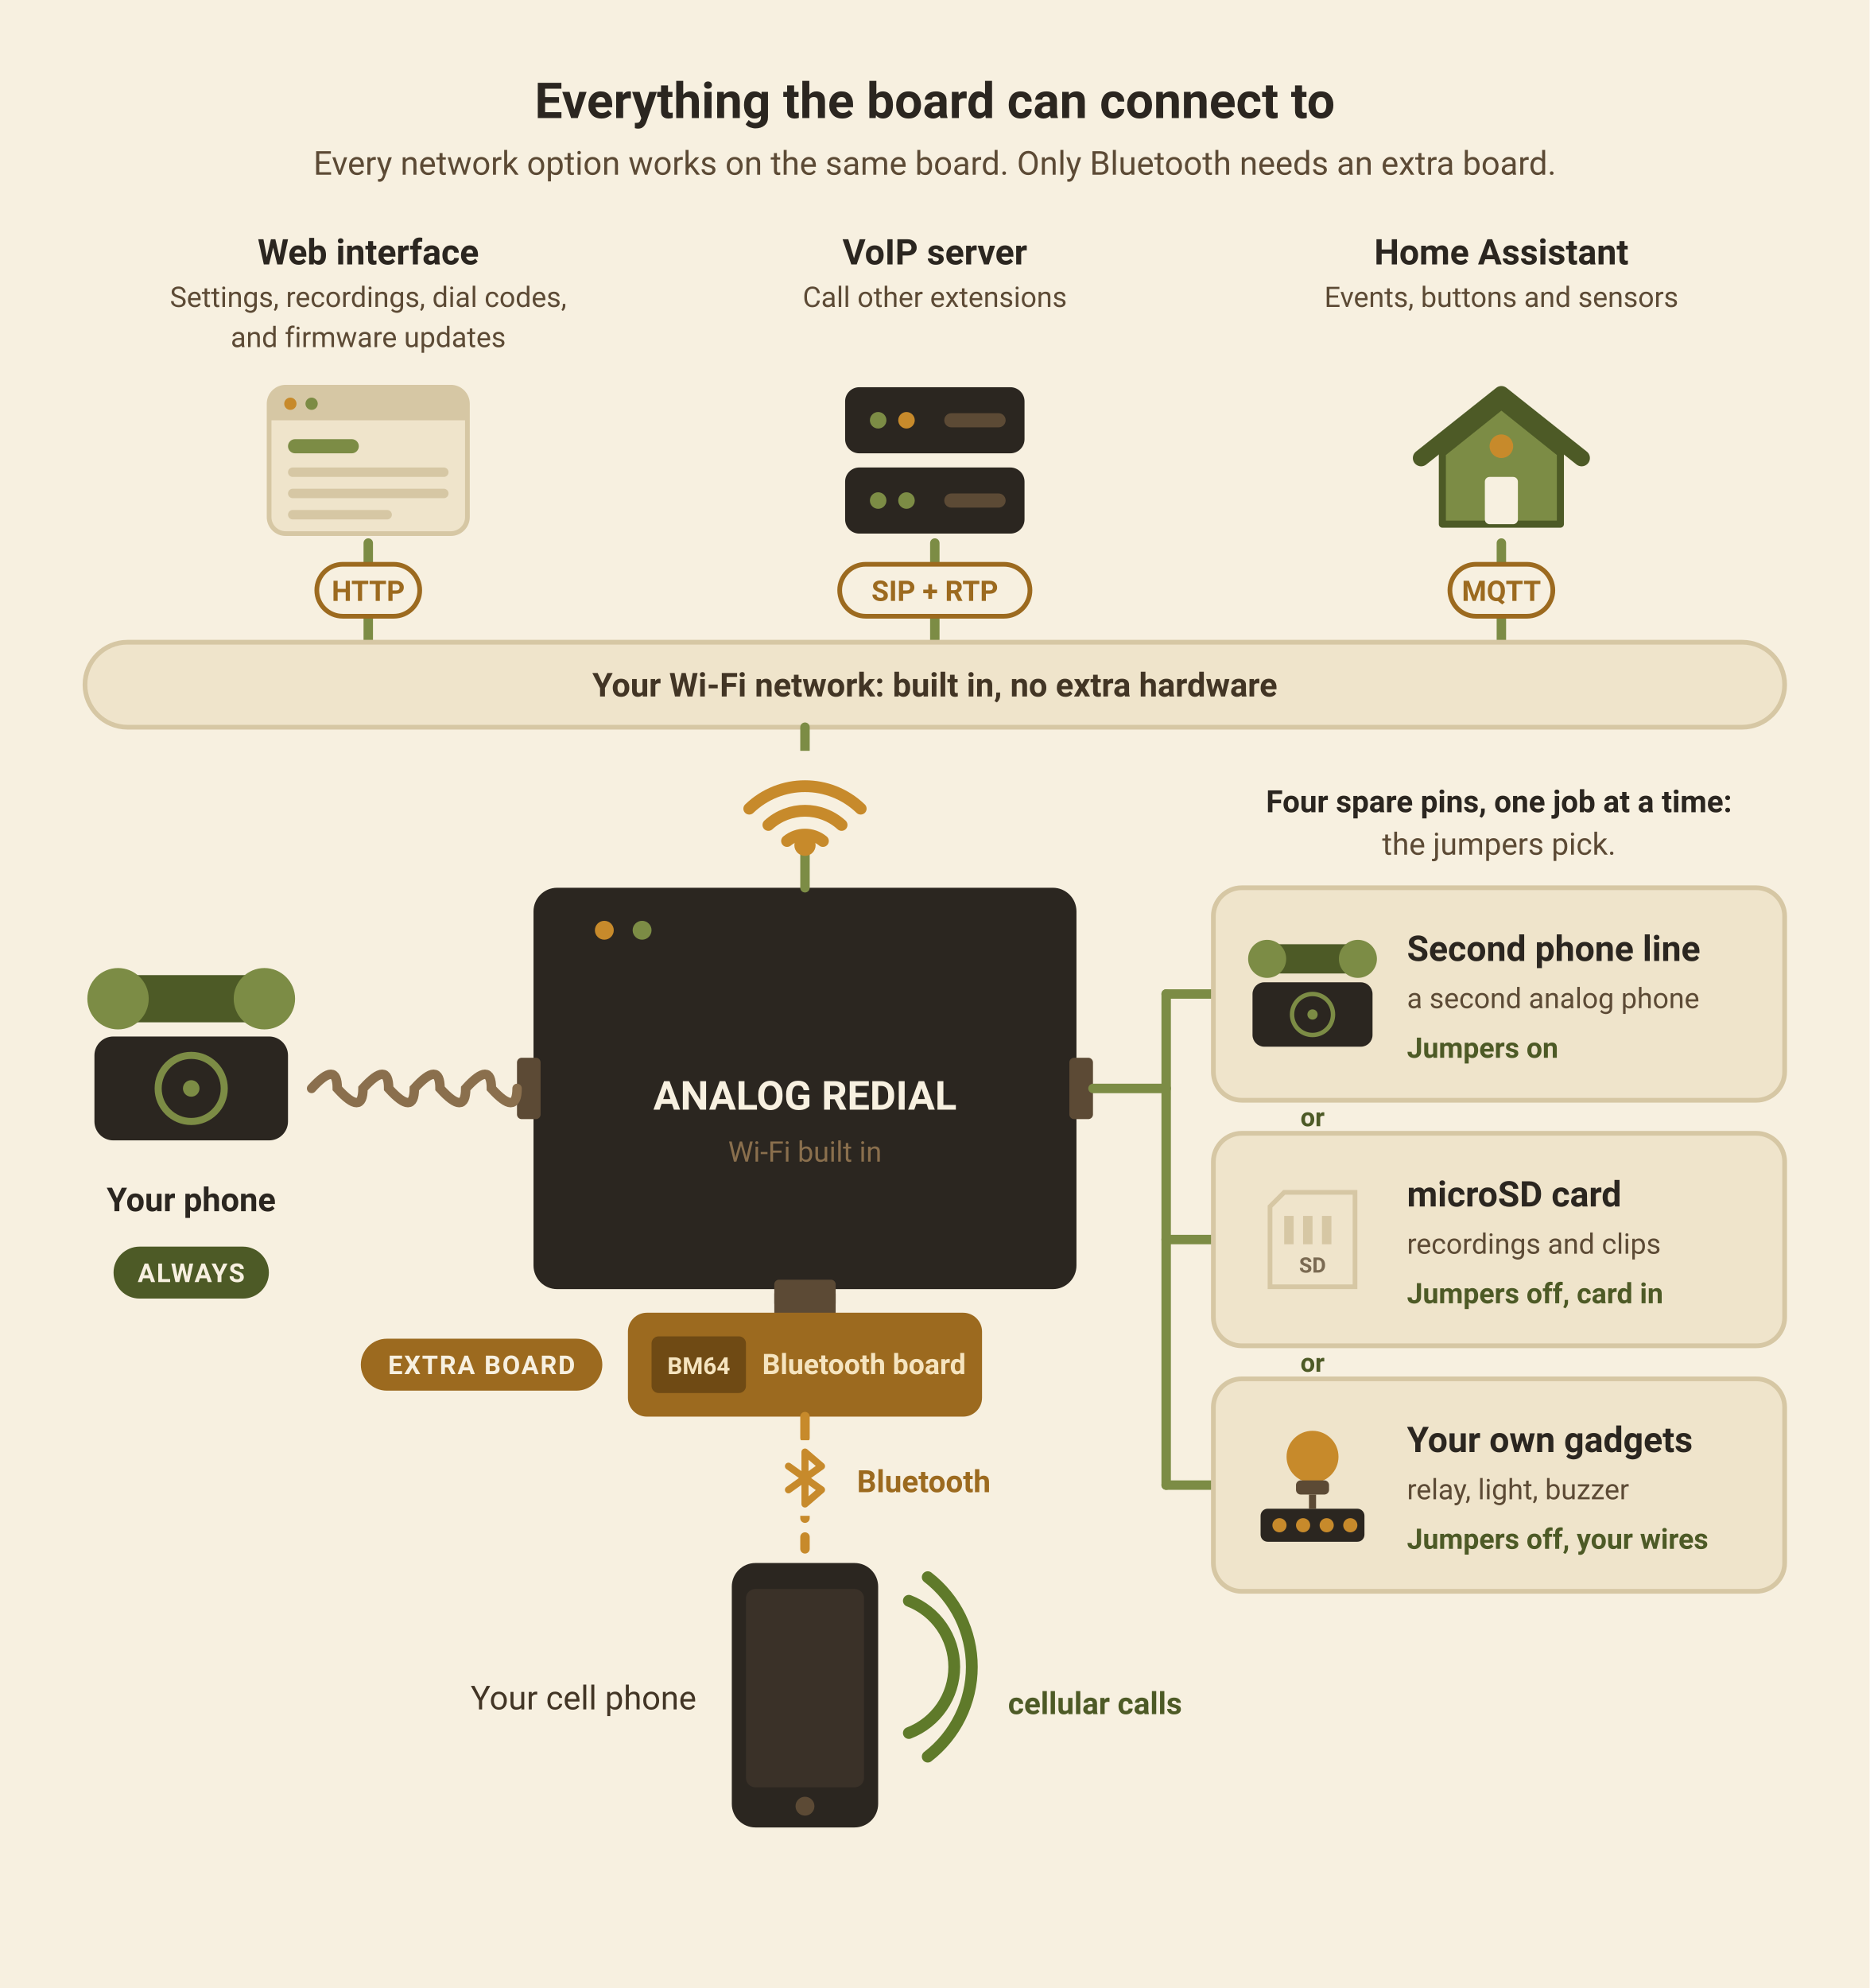
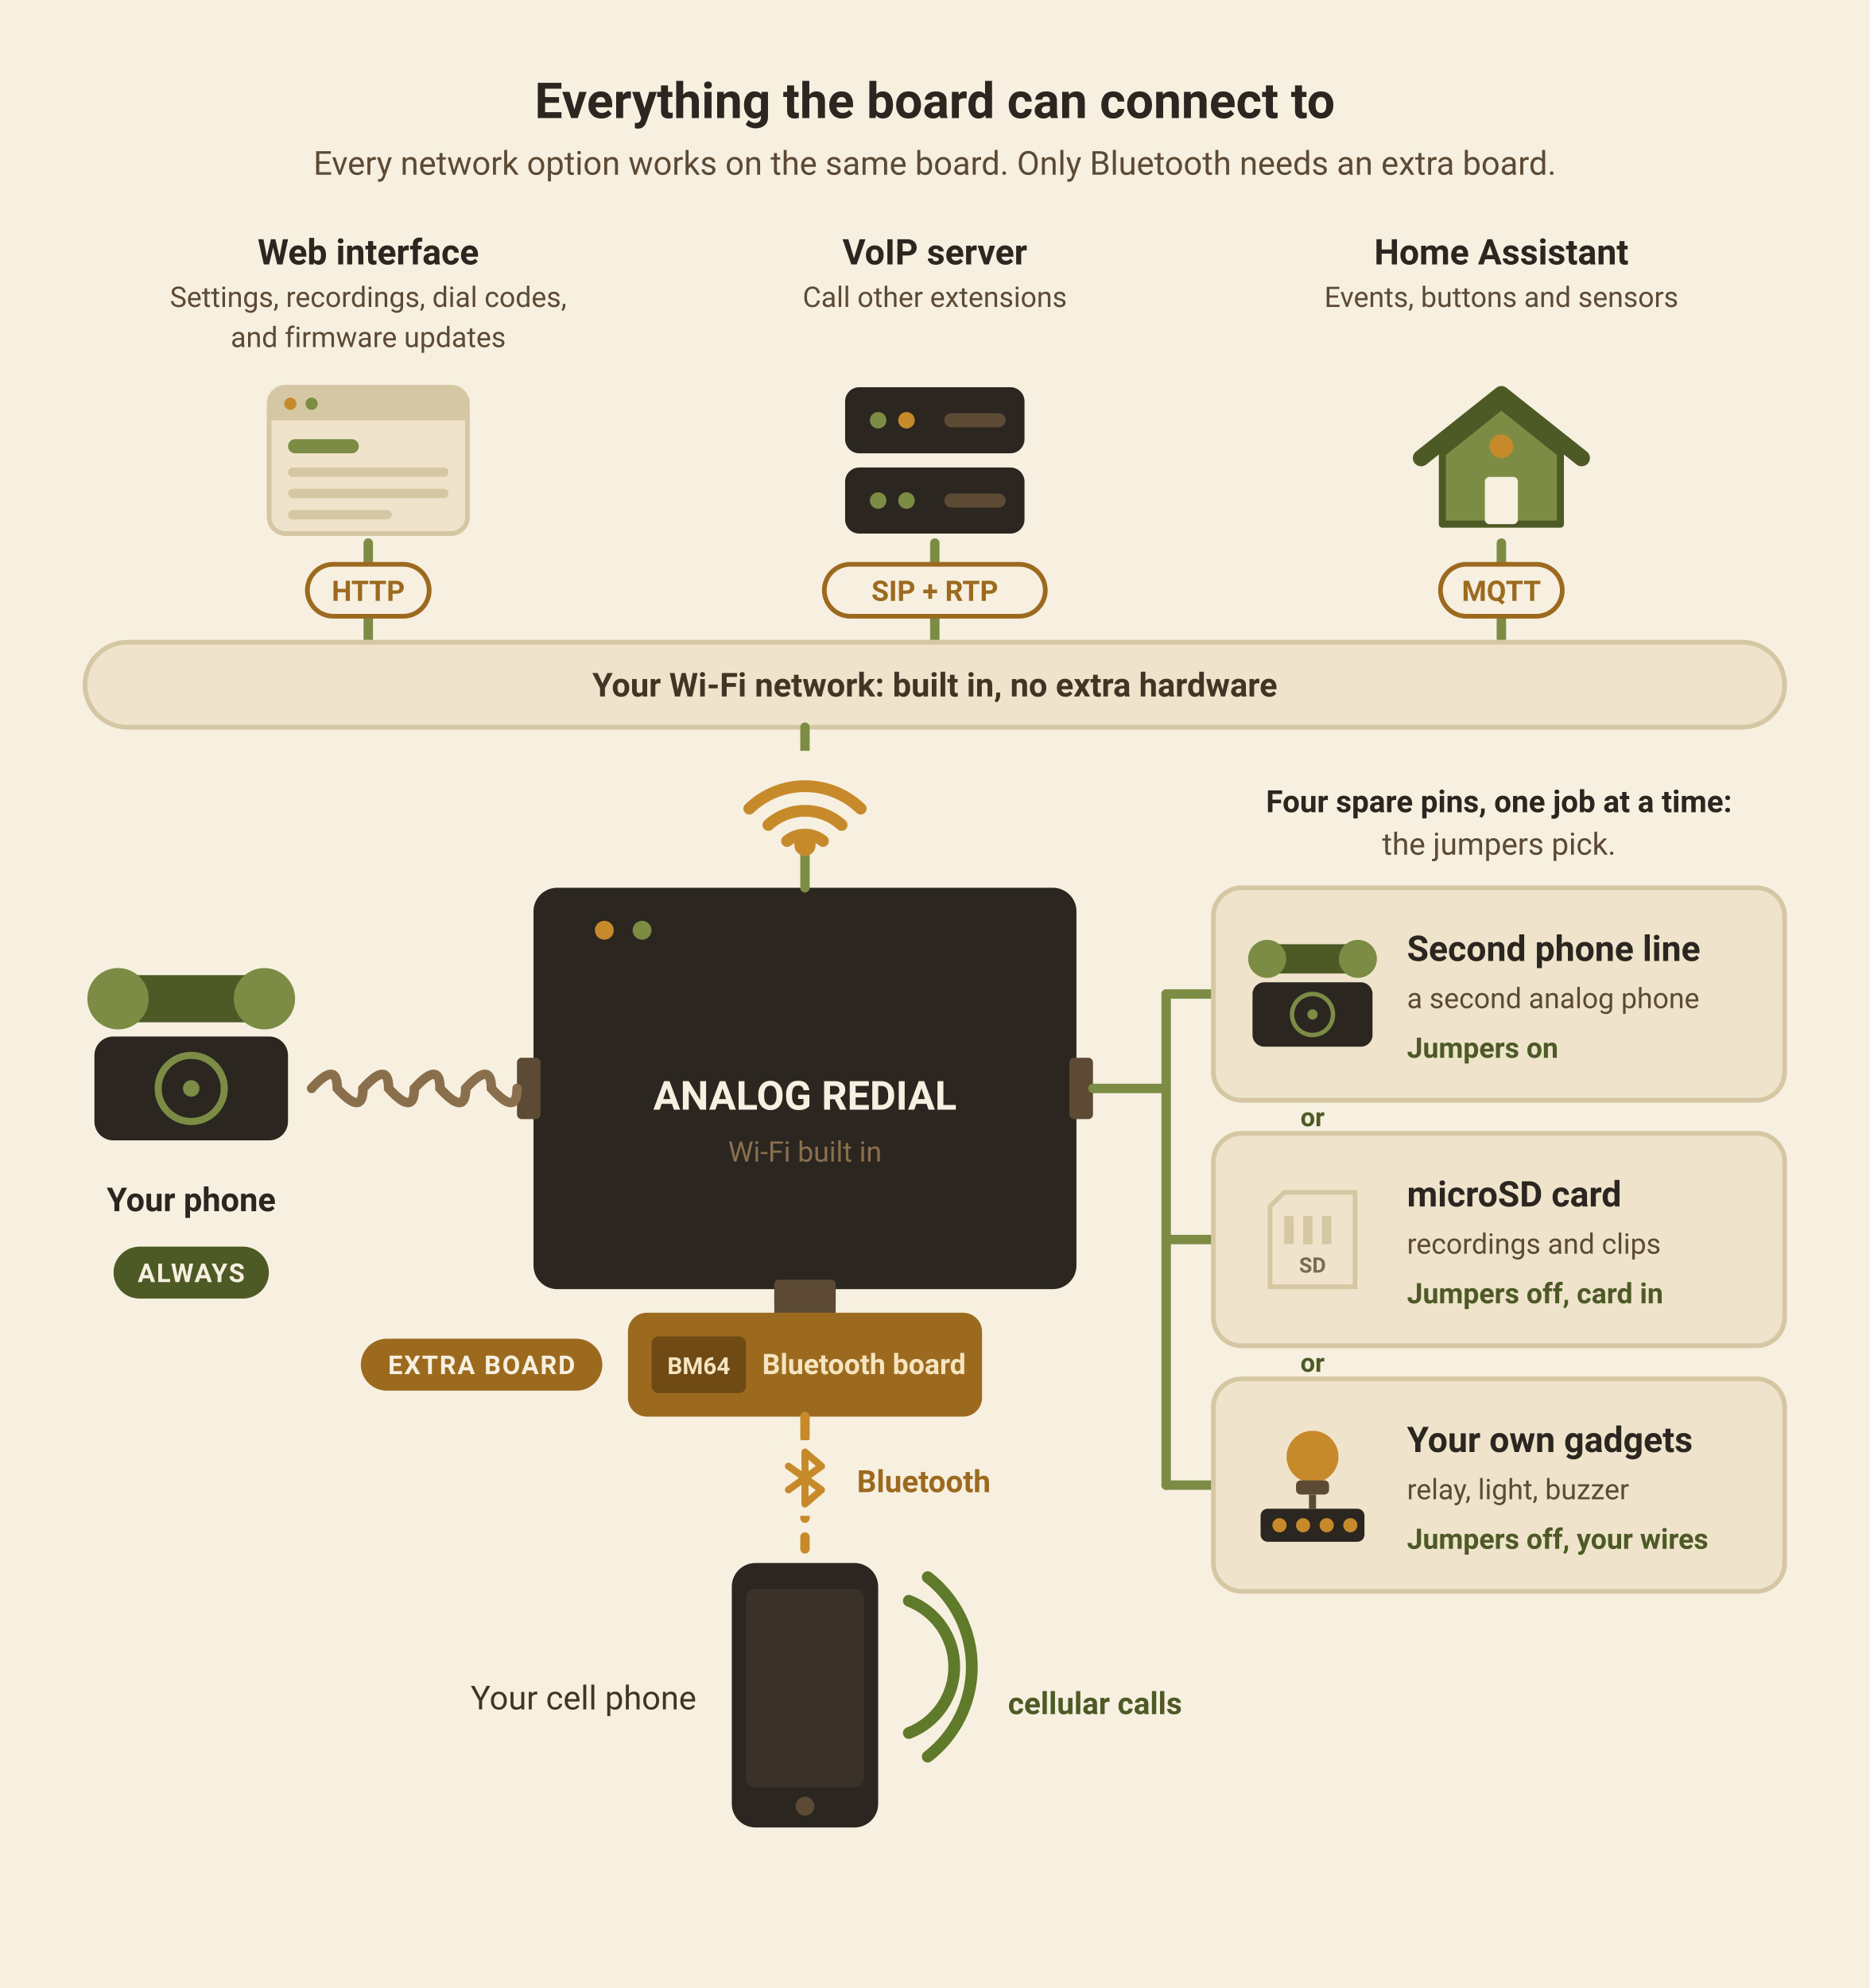
<svg xmlns="http://www.w3.org/2000/svg" viewBox="0 0 792 842" width="792" height="842" role="img" aria-label="Everything the Analog Redial board can connect to: one phone always, then a second line or a microSD card or your own gadgets on four spare pins, chosen with the J5 jumpers; Wi-Fi to the web interface, a VoIP server and Home Assistant; and Bluetooth through an extra adapter board">
  <rect id="background" width="792" height="842" fill="#f7f0e0" />
  <g font-family="system-ui, -apple-system, Segoe UI, Roboto, sans-serif">
    <g id="diagram" transform="translate(36,26) scale(1)">
      <g id="title">
        <text x="360" y="24" text-anchor="middle" font-size="21" font-weight="700" fill="#2b2620">Everything the board can connect to</text>
      </g>
      <g id="subtitle">
        <text x="360" y="48" text-anchor="middle" font-size="14" font-weight="400" fill="#5c4a35">Every network option works on the same board. Only Bluetooth needs an extra board.</text>
      </g>
      <g id="label-web">
        <text x="120" y="86" text-anchor="middle" font-size="15" font-weight="600" fill="#2b2620">Web interface</text>
      </g>
      <g id="desc-web-1">
        <text x="120" y="104" text-anchor="middle" font-size="12" font-weight="400" fill="#5c4a35">Settings, recordings, dial codes,</text>
      </g>
      <g id="desc-web-2">
        <text x="120" y="121" text-anchor="middle" font-size="12" font-weight="400" fill="#5c4a35">and firmware updates</text>
      </g>
      <g id="service-web" transform="translate(78,138)">
        <rect x="0" y="0" width="84" height="62" rx="7" fill="#efe4cb" stroke="#d6c7a4" stroke-width="2" />
        <path d="M 0 14 H 84 V 7 a 7 7 0 0 0 -7 -7 H 7 a 7 7 0 0 0 -7 7 Z" fill="#d6c7a4" />
        <circle cx="9" cy="7" r="2.6" fill="#c78a2b" />
        <circle cx="18" cy="7" r="2.6" fill="#7c8c45" />
        <rect x="8" y="22" width="30" height="6" rx="3" fill="#7c8c45" />
        <rect x="8" y="34" width="68" height="4" rx="2" fill="#d6c7a4" />
        <rect x="8" y="43" width="68" height="4" rx="2" fill="#d6c7a4" />
        <rect x="8" y="52" width="44" height="4" rx="2" fill="#d6c7a4" />
      </g>
      <g id="link-web">
        <line x1="120" y1="204" x2="120" y2="246" stroke="#7c8c45" stroke-width="4" stroke-linecap="round" />
      </g>
      <g id="protocol-web">
-         <rect x="98.2" y="213" width="43.6" height="22" rx="11" fill="#f7f0e0" stroke="#9c6a1f" stroke-width="2" />
+         <rect x="94.2" y="213" width="51.6" height="22" rx="11" fill="#f7f0e0" stroke="#9c6a1f" stroke-width="2" />
        <text x="120" y="228.5" text-anchor="middle" font-size="12" font-weight="600" fill="#9c6a1f">HTTP</text>
      </g>
      <g id="label-voip">
        <text x="360" y="86" text-anchor="middle" font-size="15" font-weight="600" fill="#2b2620">VoIP server</text>
      </g>
      <g id="desc-voip-1">
        <text x="360" y="104" text-anchor="middle" font-size="12" font-weight="400" fill="#5c4a35">Call other extensions</text>
      </g>
      <g id="service-voip" transform="translate(322,138)">
        <rect x="0" y="0" width="76" height="28" rx="6" fill="#2b2620" />
        <rect x="0" y="34" width="76" height="28" rx="6" fill="#2b2620" />
        <circle cx="14" cy="14" r="3.5" fill="#7c8c45" />
        <circle cx="26" cy="14" r="3.5" fill="#c78a2b" />
        <rect x="42" y="11" width="26" height="6" rx="3" fill="#5c4a35" />
        <circle cx="14" cy="48" r="3.5" fill="#7c8c45" />
        <circle cx="26" cy="48" r="3.5" fill="#7c8c45" />
        <rect x="42" y="45" width="26" height="6" rx="3" fill="#5c4a35" />
      </g>
      <g id="link-voip">
        <line x1="360" y1="204" x2="360" y2="246" stroke="#7c8c45" stroke-width="4" stroke-linecap="round" />
      </g>
      <g id="protocol-voip">
-         <rect x="319.7" y="213" width="80.6" height="22" rx="11" fill="#f7f0e0" stroke="#9c6a1f" stroke-width="2" />
+         <rect x="313.2" y="213" width="93.6" height="22" rx="11" fill="#f7f0e0" stroke="#9c6a1f" stroke-width="2" />
        <text x="360" y="228.5" text-anchor="middle" font-size="12" font-weight="600" fill="#9c6a1f">SIP + RTP</text>
      </g>
      <g id="label-home">
        <text x="600" y="86" text-anchor="middle" font-size="15" font-weight="600" fill="#2b2620">Home Assistant</text>
      </g>
      <g id="desc-home-1">
        <text x="600" y="104" text-anchor="middle" font-size="12" font-weight="400" fill="#5c4a35">Events, buttons and sensors</text>
      </g>
      <g id="service-home" transform="translate(562,138)">
        <path d="M 4 30 L 38 3 L 72 30" fill="none" stroke="#4d5a26" stroke-width="7" stroke-linecap="round" stroke-linejoin="round" />
        <path d="M 13 28 V 58 H 63 V 28 L 38 8 Z" fill="#7c8c45" stroke="#4d5a26" stroke-width="3" stroke-linejoin="round" />
        <rect x="31" y="38" width="14" height="20" rx="2" fill="#f7f0e0" />
        <circle cx="38" cy="25" r="5" fill="#c78a2b" />
      </g>
      <g id="link-home">
        <line x1="600" y1="204" x2="600" y2="246" stroke="#7c8c45" stroke-width="4" stroke-linecap="round" />
      </g>
      <g id="protocol-home">
-         <rect x="578.2" y="213" width="43.6" height="22" rx="11" fill="#f7f0e0" stroke="#9c6a1f" stroke-width="2" />
+         <rect x="574.2" y="213" width="51.6" height="22" rx="11" fill="#f7f0e0" stroke="#9c6a1f" stroke-width="2" />
        <text x="600" y="228.5" text-anchor="middle" font-size="12" font-weight="600" fill="#9c6a1f">MQTT</text>
      </g>
      <g id="wifi-network">
        <rect x="0" y="246" width="720" height="36" rx="18" fill="#efe4cb" stroke="#d6c7a4" stroke-width="2" />
        <text x="360.0" y="269" text-anchor="middle" font-size="14" font-weight="600" fill="#423525">Your Wi-Fi network: built in, no extra hardware</text>
      </g>
      <g id="board" transform="translate(190,350)">
        <rect id="pcb" x="0" y="0" width="230" height="170" rx="10" fill="#2b2620" />
        <rect id="jack-line-1" x="-7" y="72" width="10" height="26" rx="2" fill="#5c4a35" />
        <rect id="options-connector" x="227" y="72" width="10" height="26" rx="2" fill="#5c4a35" />
        <rect id="adapter-header" x="102" y="166" width="26" height="12" rx="2" fill="#5c4a35" />
        <circle id="led-1" cx="30" cy="18" r="4" fill="#c78a2b" />
        <circle id="led-2" cx="46" cy="18" r="4" fill="#7c8c45" />
        <text x="115" y="94" text-anchor="middle" font-size="17" font-weight="600" fill="#f7f0e0">ANALOG REDIAL</text>
        <text x="115" y="116" text-anchor="middle" font-size="12" fill="#8a6f4d">Wi-Fi built in</text>
      </g>
      <g id="link-wifi">
        <line x1="305" y1="282" x2="305" y2="350" stroke="#7c8c45" stroke-width="4" stroke-linecap="round" />
      </g>
      <g id="wifi" transform="translate(275,294)">
        <rect x="-6" y="-2" width="72" height="44" rx="8" fill="#f7f0e0" />
        <path d="M 6.4 22.5 A 34 34 0 0 1 53.6 22.5" fill="none" stroke="#c78a2b" stroke-width="5" stroke-linecap="round" />
        <path d="M 14.5 29.4 A 23 23 0 0 1 45.5 29.4" fill="none" stroke="#c78a2b" stroke-width="5" stroke-linecap="round" />
        <path d="M 22.4 36.2 A 12 12 0 0 1 37.6 36.2" fill="none" stroke="#c78a2b" stroke-width="5" stroke-linecap="round" />
        <circle cx="30" cy="40" r="4.5" fill="#c78a2b" transform="translate(0,-2)" />
      </g>
      <g id="phone-line-1" transform="translate(0,381)">
        <g id="handset">
          <line x1="14" y1="16" x2="76" y2="16" stroke="#4d5a26" stroke-width="20" stroke-linecap="round" />
          <circle cx="14" cy="16" r="13" fill="#7c8c45" />
          <circle cx="76" cy="16" r="13" fill="#7c8c45" />
        </g>
        <g id="body">
          <rect x="4" y="32" width="82" height="44" rx="8" fill="#2b2620" />
          <circle cx="45" cy="54" r="14" fill="none" stroke="#7c8c45" stroke-width="3" />
          <circle cx="45" cy="54" r="3.5" fill="#7c8c45" />
        </g>
      </g>
      <g id="cord-line-1" transform="translate(96,435)">
        <path d="M 0 0 q 10.88 -12 10.88 0 q 10.88 12 10.88 0 q 10.88 -12 10.88 0 q 10.88 12 10.88 0 q 10.88 -12 10.88 0 q 10.88 12 10.88 0 q 10.88 -12 10.88 0 q 10.88 12 10.88 0" fill="none" stroke="#8a6f4d" stroke-width="4" stroke-linecap="round" />
      </g>
      <g id="label-line-1">
        <text x="45" y="487" text-anchor="middle" font-size="14" font-weight="600" fill="#2b2620">Your phone</text>
      </g>
      <g id="tag-always">
        <rect x="12.1" y="502" width="65.8" height="22" rx="11" fill="#4d5a26" />
        <text x="45" y="517" text-anchor="middle" font-size="11" font-weight="700" letter-spacing="0.6" fill="#f7f0e0">ALWAYS</text>
      </g>
      <g id="pick-one-heading-1">
        <text x="599" y="318" text-anchor="middle" font-size="13" font-weight="700" fill="#2b2620">Four spare pins, one job at a time:</text>
      </g>
      <g id="pick-one-heading-2">
        <text x="599" y="336" text-anchor="middle" font-size="13" font-weight="400" fill="#5c4a35">the jumpers pick.</text>
      </g>
      <g id="link-options">
        <line x1="427" y1="435" x2="458" y2="435" stroke="#7c8c45" stroke-width="4" stroke-linecap="round" />
      </g>
      <g id="link-options-spine">
        <line x1="458" y1="395" x2="458" y2="603" stroke="#7c8c45" stroke-width="4" stroke-linecap="round" />
      </g>
      <g id="stub-line-2">
        <line x1="458" y1="395" x2="478" y2="395" stroke="#7c8c45" stroke-width="4" stroke-linecap="round" />
      </g>
      <g id="option-line-2" transform="translate(478,350)">
        <rect width="242" height="90" rx="12" fill="#efe4cb" stroke="#d6c7a4" stroke-width="2" />
        <g transform="translate(14.1,20.2) scale(0.62)">
          <g id="handset">
            <line x1="14" y1="16" x2="76" y2="16" stroke="#4d5a26" stroke-width="20" stroke-linecap="round" />
            <circle cx="14" cy="16" r="13" fill="#7c8c45" />
            <circle cx="76" cy="16" r="13" fill="#7c8c45" />
          </g>
          <g id="body">
            <rect x="4" y="32" width="82" height="44" rx="8" fill="#2b2620" />
            <circle cx="45" cy="54" r="14" fill="none" stroke="#7c8c45" stroke-width="3" />
            <circle cx="45" cy="54" r="3.5" fill="#7c8c45" />
          </g>
        </g>
        <text x="82" y="31" font-size="15" font-weight="600" fill="#2b2620">Second phone line</text>
        <text x="82" y="51" font-size="12" fill="#5c4a35">a second analog phone</text>
        <text x="82" y="72" font-size="12" font-weight="700" fill="#4d5a26">Jumpers on</text>
      </g>
      <g id="or-1">
        <text x="520" y="451" text-anchor="middle" font-size="11" font-weight="700" fill="#4d5a26">or</text>
      </g>
      <g id="stub-microsd">
        <line x1="458" y1="499" x2="478" y2="499" stroke="#7c8c45" stroke-width="4" stroke-linecap="round" />
      </g>
      <g id="option-microsd" transform="translate(478,454)">
        <rect width="242" height="90" rx="12" fill="#efe4cb" stroke="#d6c7a4" stroke-width="2" />
        <g transform="translate(24,25) scale(1)">
          <path d="M 6 0 H 36 V 40 H 0 V 6 Z" fill="#efe4cb" stroke="#d6c7a4" stroke-width="2" />
          <rect x="6" y="10" width="4" height="12" fill="#d6c7a4" />
          <rect x="14" y="10" width="4" height="12" fill="#d6c7a4" />
          <rect x="22" y="10" width="4" height="12" fill="#d6c7a4" />
          <text x="18" y="34" text-anchor="middle" font-size="9" font-weight="600" fill="#7a6a52">SD</text>
        </g>
        <text x="82" y="31" font-size="15" font-weight="600" fill="#2b2620">microSD card</text>
        <text x="82" y="51" font-size="12" fill="#5c4a35">recordings and clips</text>
        <text x="82" y="72" font-size="12" font-weight="700" fill="#4d5a26">Jumpers off, card in</text>
      </g>
      <g id="or-2">
        <text x="520" y="555" text-anchor="middle" font-size="11" font-weight="700" fill="#4d5a26">or</text>
      </g>
      <g id="stub-pins">
        <line x1="458" y1="603" x2="478" y2="603" stroke="#7c8c45" stroke-width="4" stroke-linecap="round" />
      </g>
      <g id="option-pins" transform="translate(478,558)">
        <rect width="242" height="90" rx="12" fill="#efe4cb" stroke="#d6c7a4" stroke-width="2" />
        <g transform="translate(20,21) scale(1)">
          <circle id="bulb" cx="22" cy="12" r="11" fill="#c78a2b" />
          <rect id="bulb-base" x="15" y="22" width="14" height="6" rx="2" fill="#5c4a35" />
          <rect id="header" x="0" y="34" width="44" height="14" rx="3" fill="#2b2620" />
          <circle cx="8" cy="41" r="3" fill="#c78a2b" />
          <circle cx="18" cy="41" r="3" fill="#c78a2b" />
          <circle cx="28" cy="41" r="3" fill="#c78a2b" />
          <circle cx="38" cy="41" r="3" fill="#c78a2b" />
          <path d="M 22 28 V 34" stroke="#5c4a35" stroke-width="3" />
        </g>
        <text x="82" y="31" font-size="15" font-weight="600" fill="#2b2620">Your own gadgets</text>
        <text x="82" y="51" font-size="12" fill="#5c4a35">relay, light, buzzer</text>
        <text x="82" y="72" font-size="12" font-weight="700" fill="#4d5a26">Jumpers off, your wires</text>
      </g>
      <g id="bluetooth-adapter" transform="translate(230,520)">
        <rect id="plug" x="62" y="0" width="26" height="12" rx="2" fill="#5c4a35" />
        <rect id="pcb" x="0" y="10" width="150" height="44" rx="8" fill="#9c6a1f" />
        <rect id="chip" x="10" y="20" width="40" height="24" rx="3" fill="#6f4a14" />
        <text x="30" y="36" text-anchor="middle" font-size="10" font-weight="600" fill="#f5e4bf">BM64</text>
        <text x="100" y="36" text-anchor="middle" font-size="12" font-weight="600" fill="#f5e4bf">Bluetooth board</text>
      </g>
      <g id="tag-extra-board">
        <rect x="116.85" y="541" width="102.3" height="22" rx="11" fill="#9c6a1f" />
        <text x="168" y="556" text-anchor="middle" font-size="11" font-weight="700" letter-spacing="0.6" fill="#f7f0e0">EXTRA BOARD</text>
      </g>
      <g id="link-bluetooth">
        <line x1="305" y1="574" x2="305" y2="630" stroke="#c78a2b" stroke-width="4" stroke-linecap="round" stroke-dasharray="9 8" />
      </g>
      <g id="bluetooth-symbol" transform="translate(297,588)">
        <rect x="-6" y="-4" width="28" height="32" rx="6" fill="#f7f0e0" />
        <path d="M 1 7 L 15 17 L 8 23 L 8 1 L 15 7 L 1 17" fill="none" stroke="#c78a2b" stroke-width="3" stroke-linecap="round" stroke-linejoin="round" />
      </g>
      <g id="label-bluetooth">
        <text x="327" y="606" text-anchor="start" font-size="13" font-weight="600" fill="#9c6a1f">Bluetooth</text>
      </g>
      <g id="cell-phone" transform="translate(274,636)">
        <rect x="0" y="0" width="62" height="112" rx="10" fill="#2b2620" />
        <rect x="6" y="11" width="50" height="84" rx="4" fill="#3a3128" />
        <circle cx="31" cy="103" r="4" fill="#5c4a35" />
      </g>
      <g id="label-cell-phone">
        <text x="259" y="698" text-anchor="end" font-size="14" font-weight="400" fill="#423525">Your cell phone</text>
      </g>
      <g id="cellular" transform="translate(349,652)">
        <path d="M 0 56 A 30 30 0 0 0 0 0" fill="none" stroke="#5f7a2a" stroke-width="5" stroke-linecap="round" />
        <path d="M 8 66 A 48 48 0 0 0 8 -10" fill="none" stroke="#5f7a2a" stroke-width="5" stroke-linecap="round" transform="translate(0,0)" />
      </g>
      <g id="label-cellular">
        <text x="391" y="700" text-anchor="start" font-size="13" font-weight="600" fill="#4d5a26">cellular calls</text>
      </g>
    </g>
  </g>
</svg>
